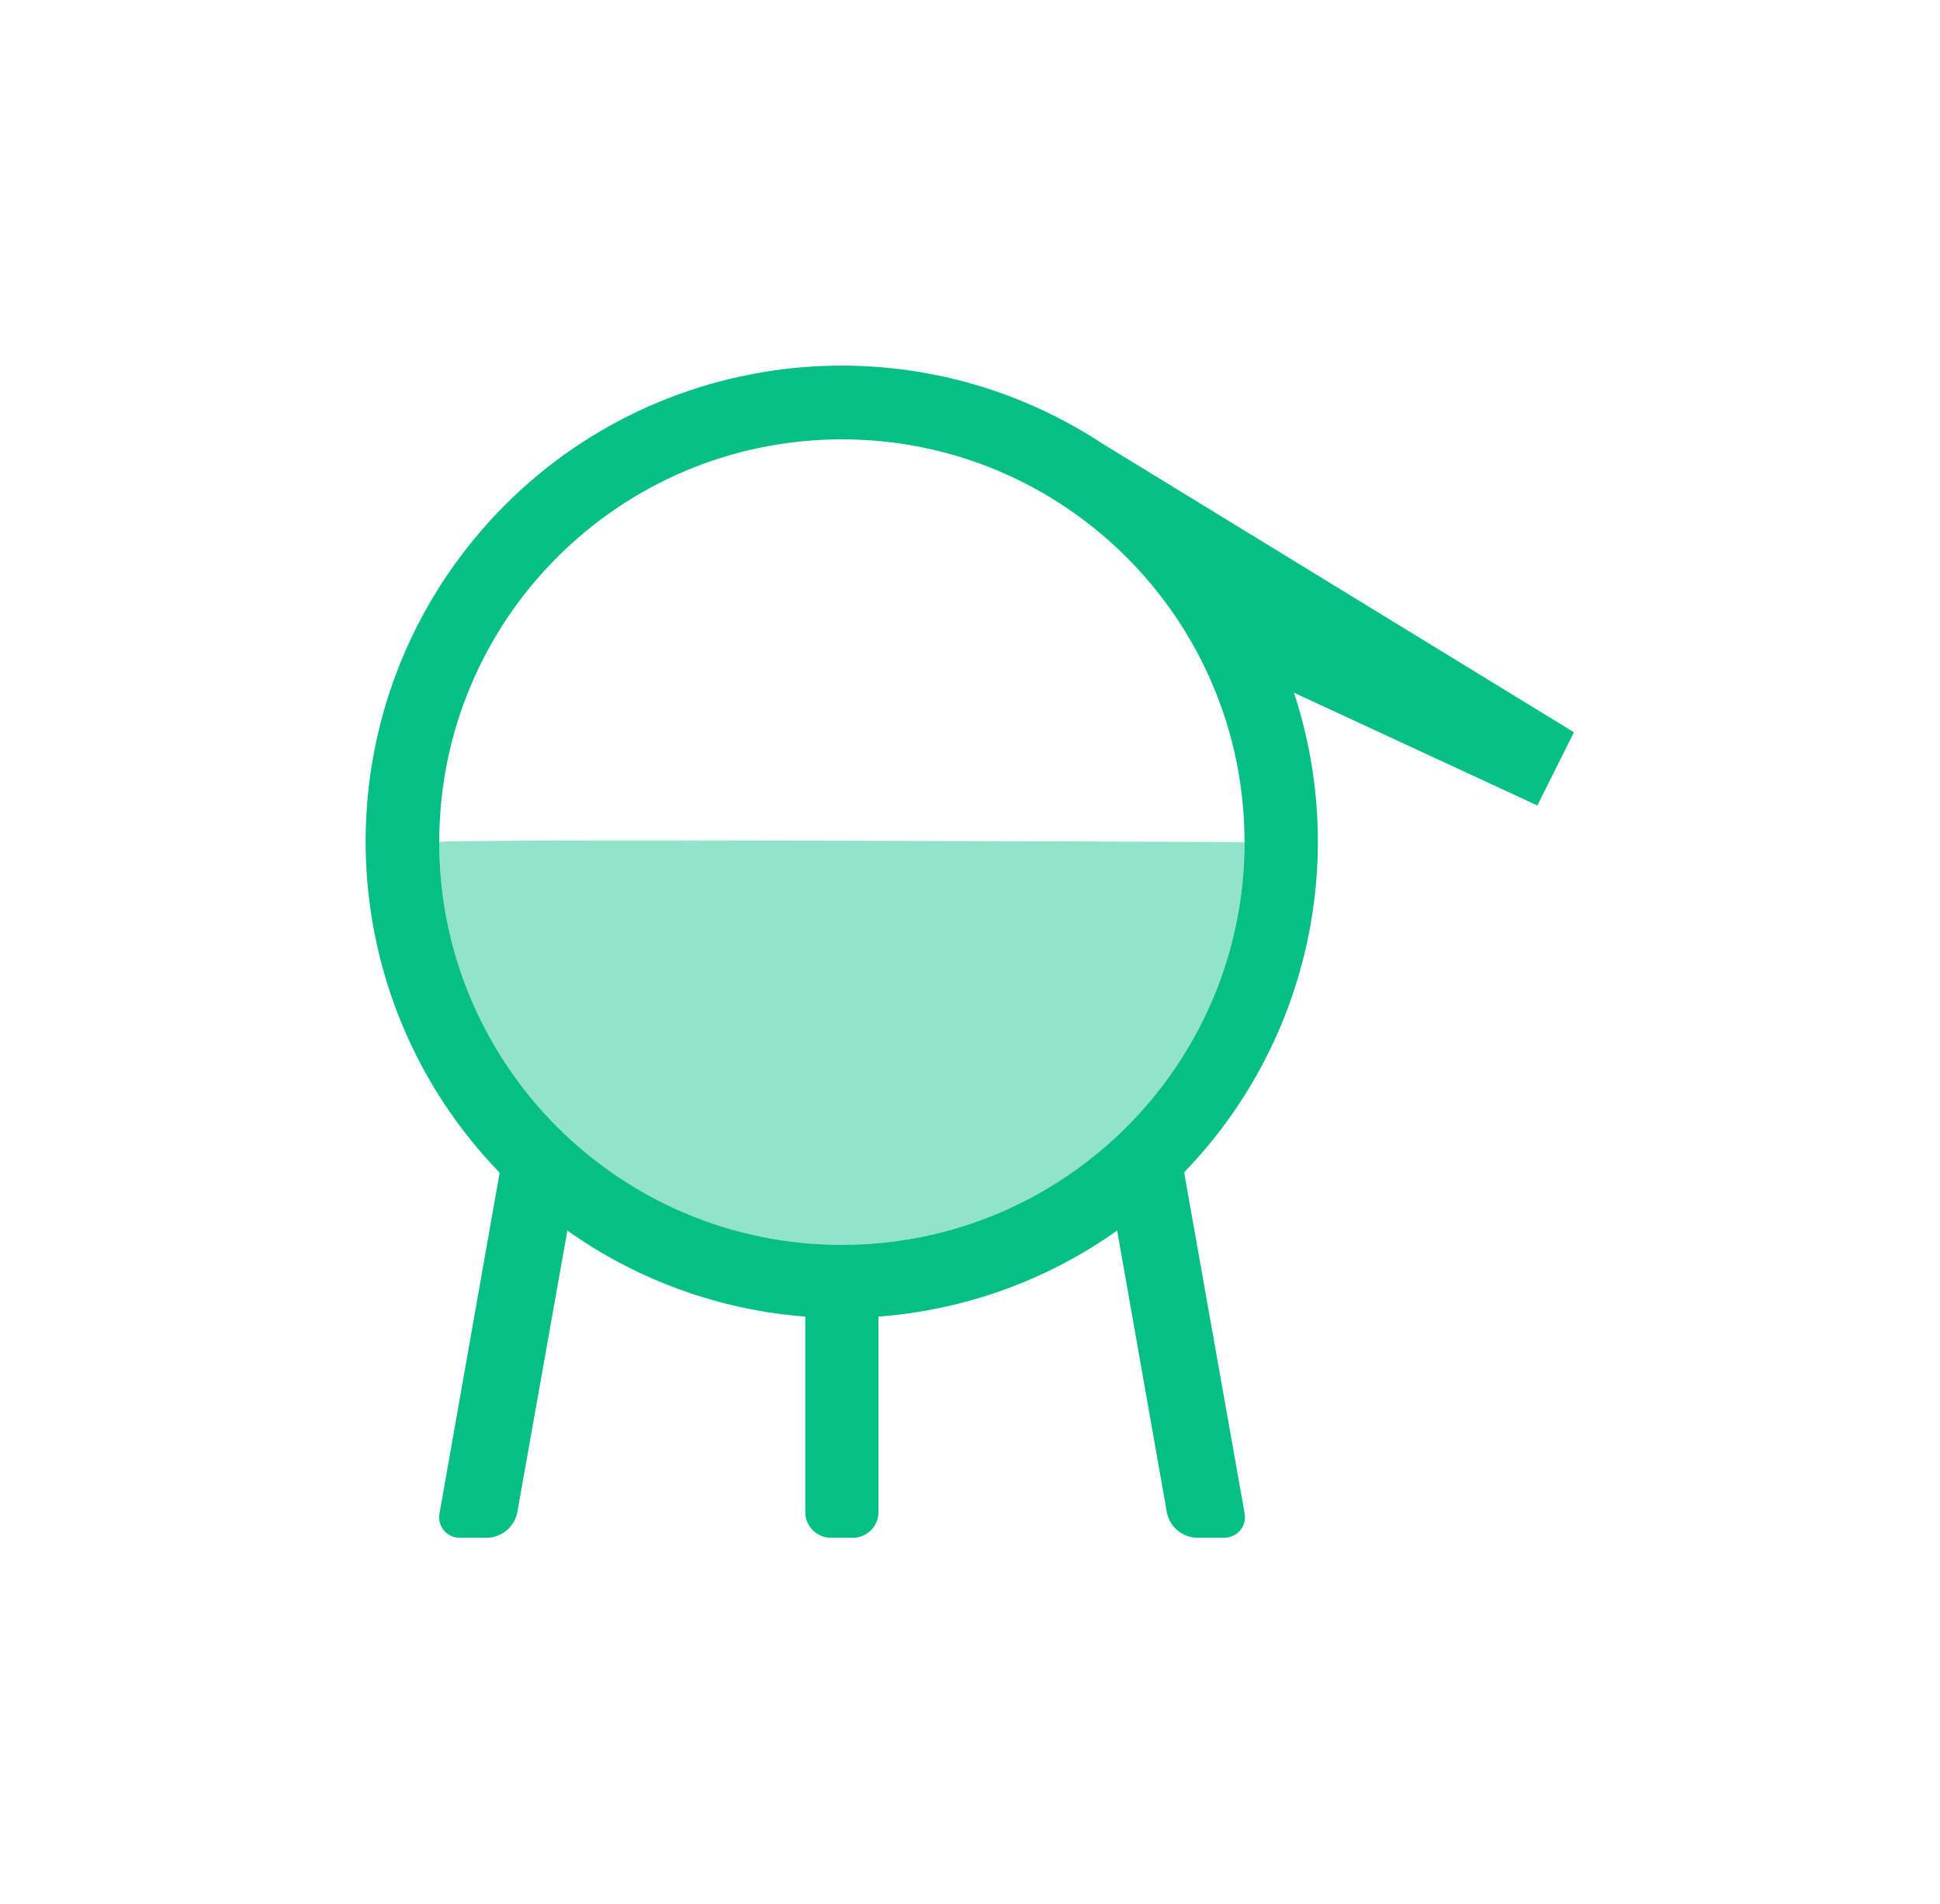
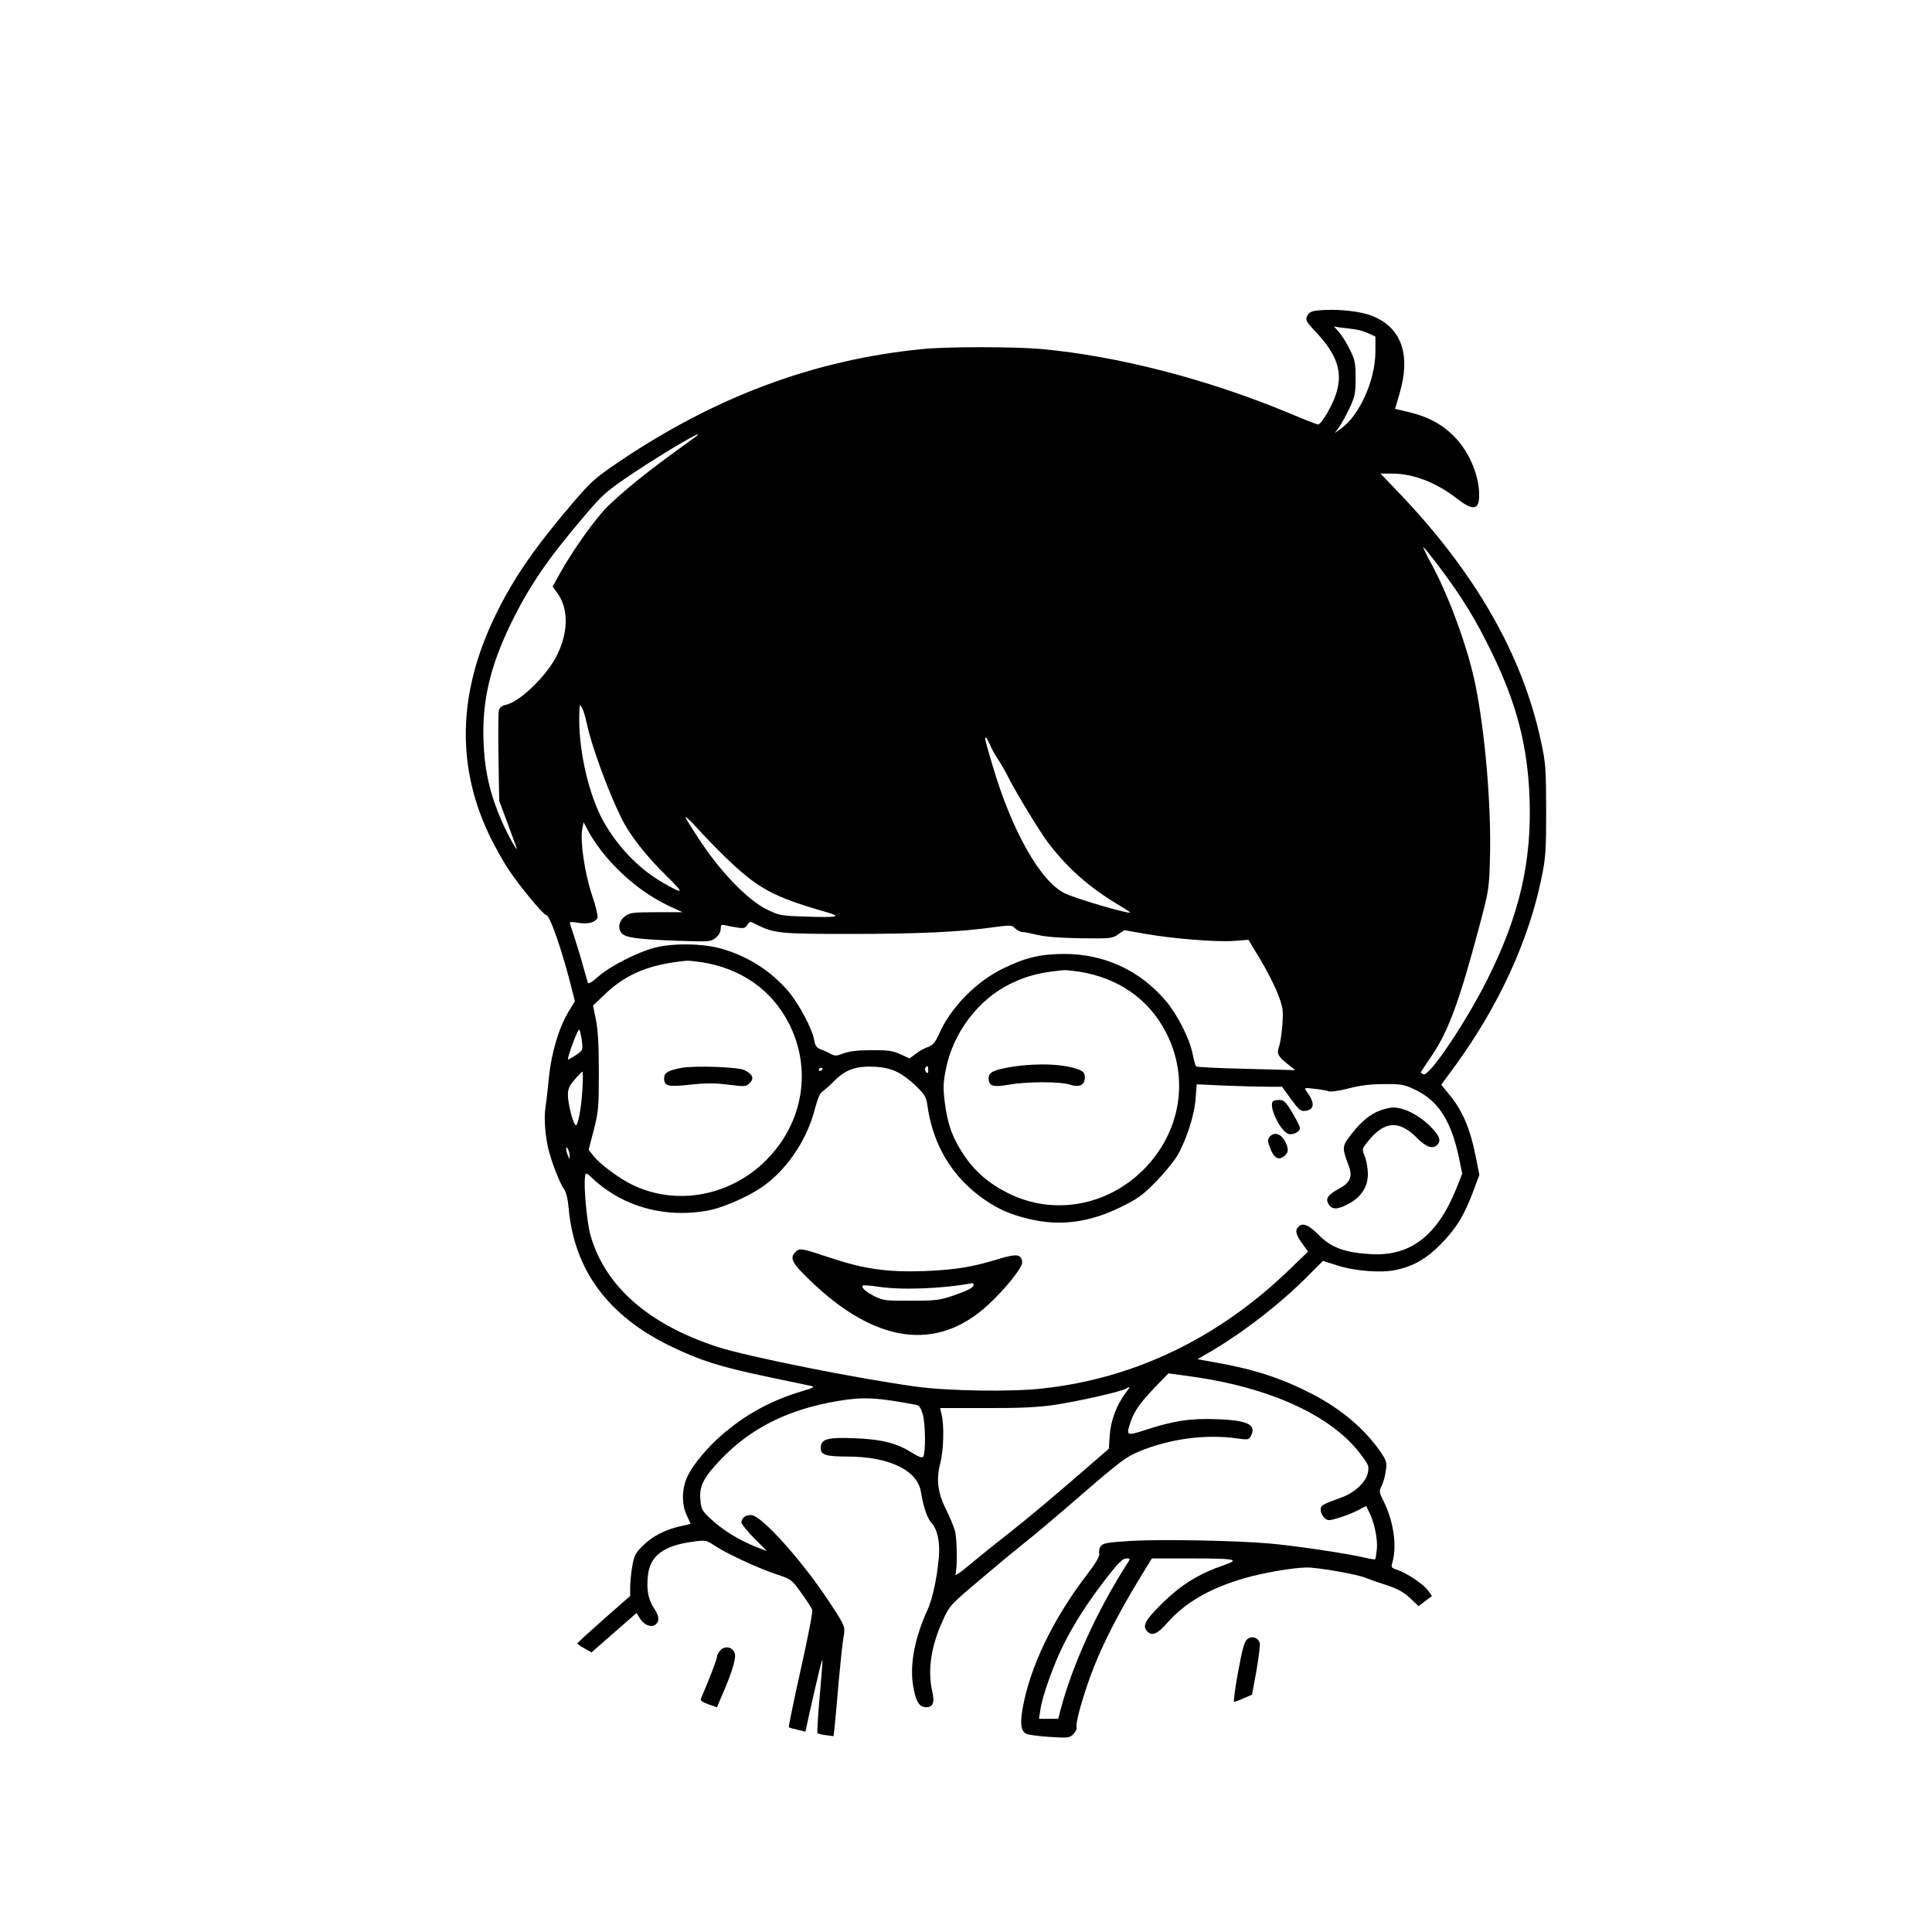
- <svg xmlns="http://www.w3.org/2000/svg" width="53" height="52" viewBox="-10 -10 53 52">
-   <g fill="#05BF85" fill-rule="evenodd">
-     <path d="M20.14 2.13L33 10l-1 2-6.65-3.08a12.99 12.99 0 0 1-3 13.1l1.65 9.3c.07.38-.2.68-.57.68h-.74a.86.86 0 0 1-.81-.68l-1.36-7.71A12.93 12.93 0 0 1 14 25.96v5.34a.7.7 0 0 1-.7.7h-.6a.7.7 0 0 1-.7-.7v-5.34a12.93 12.93 0 0 1-6.5-2.35l-1.37 7.71a.86.86 0 0 1-.81.68h-.73a.56.56 0 0 1-.58-.68l1.64-9.29a13 13 0 0 1 16.49-19.9zM13 24a11 11 0 1 0 0-22 11 11 0 0 0 0 22z" />
-     <path fill-opacity=".44" d="M13 24a11 11 0 0 0 11-11s-22-.1-22 0a11 11 0 0 0 11 11z" />
+ <svg xmlns="http://www.w3.org/2000/svg" version="1.0" width="1024pt" height="1024pt" viewBox="0 0 1024 1024" preserveAspectRatio="xMidYMid meet">
+   <g transform="translate(0,1024) scale(0.1,-0.1)" fill="#000000" stroke="none">
+     <path d="M6972 8593 c-23 -3 -36 -12 -44 -28 -10 -22 -5 -30 51 -90 109 -117 139 -209 103 -321 -19 -62 -79 -164 -96 -164 -5 0 -75 27 -155 61 -430 179 -906 302 -1311 339 -148 13 -498 13 -631 0 -575 -57 -1100 -253 -1615 -602 -118 -80 -143 -102 -236 -211 -203 -238 -314 -398 -409 -592 -206 -420 -213 -818 -23 -1197 26 -51 65 -120 87 -153 62 -94 188 -245 202 -245 19 0 82 -180 133 -381 l19 -76 -33 -54 c-51 -84 -91 -218 -104 -344 -6 -60 -14 -135 -19 -165 -9 -59 -1 -157 18 -230 19 -72 61 -177 80 -202 12 -15 20 -50 25 -101 29 -328 208 -571 540 -732 160 -77 258 -108 503 -160 120 -25 229 -48 243 -51 20 -5 11 -10 -50 -28 -154 -46 -283 -114 -406 -216 -85 -70 -171 -171 -200 -235 -31 -65 -32 -149 -4 -207 11 -23 20 -43 20 -44 0 -1 -24 -7 -52 -13 -79 -17 -152 -54 -201 -104 -39 -38 -46 -52 -56 -109 -6 -35 -11 -86 -11 -111 l0 -46 -140 -123 c-77 -68 -140 -125 -140 -129 0 -3 17 -15 38 -26 l37 -21 119 104 120 105 19 -31 c22 -34 60 -48 82 -30 22 18 19 45 -10 88 -30 45 -40 103 -30 177 12 99 84 153 233 173 72 10 74 10 118 -19 60 -41 232 -121 329 -153 79 -26 81 -28 132 -99 29 -40 55 -80 58 -89 4 -9 -24 -152 -61 -317 -37 -166 -65 -303 -63 -306 3 -2 23 -8 46 -13 l42 -10 20 92 c52 230 69 300 70 286 1 -8 -6 -97 -15 -198 -9 -101 -14 -185 -11 -188 3 -3 23 -8 45 -11 l40 -5 6 53 c3 30 13 135 21 234 9 99 20 204 25 233 11 62 13 58 -77 195 -142 216 -359 457 -412 457 -30 0 -51 -16 -51 -39 0 -9 30 -46 67 -84 l68 -68 -55 21 c-89 35 -176 88 -237 144 -53 49 -56 55 -61 107 -6 72 16 116 104 209 161 171 362 271 629 315 131 22 205 18 411 -21 16 -3 25 -17 35 -51 15 -54 16 -210 1 -225 -6 -6 -27 2 -58 22 -80 51 -163 72 -306 77 -143 6 -178 -4 -178 -52 0 -36 27 -45 142 -45 220 0 371 -73 389 -187 13 -80 34 -141 56 -165 32 -34 46 -102 39 -183 -11 -118 -33 -217 -61 -280 -67 -147 -93 -285 -76 -395 13 -82 30 -114 62 -118 42 -5 54 20 41 79 -27 115 -8 242 55 380 36 80 37 81 216 232 99 84 203 169 231 191 28 21 156 129 284 240 206 178 241 205 310 233 161 67 353 93 519 69 57 -8 62 -7 73 13 31 60 -16 83 -181 89 -141 5 -228 -8 -381 -58 -99 -32 -101 -30 -74 48 20 57 52 100 131 183 l68 70 116 -16 c422 -58 749 -208 903 -413 43 -57 45 -64 38 -99 -11 -49 -70 -104 -135 -128 -111 -41 -115 -43 -115 -68 0 -13 9 -32 19 -41 18 -17 23 -17 73 -2 29 8 75 26 101 39 l48 25 13 -27 c29 -54 48 -144 44 -197 -3 -30 -7 -56 -9 -58 -2 -3 -31 2 -64 10 -91 21 -366 62 -495 73 -180 16 -570 23 -734 14 -127 -8 -150 -12 -162 -28 -7 -10 -11 -28 -8 -39 3 -15 -16 -48 -71 -120 -175 -230 -297 -484 -335 -702 -14 -80 -9 -119 19 -133 10 -6 65 -13 123 -17 100 -6 106 -6 127 15 13 13 20 29 17 36 -8 21 40 187 90 315 54 137 139 301 237 462 l72 118 200 0 c248 0 270 -5 181 -36 -133 -46 -225 -103 -323 -199 -94 -92 -111 -123 -81 -153 25 -25 54 -12 106 48 95 107 225 182 407 235 102 29 251 55 328 57 61 1 278 -37 321 -57 17 -7 56 -21 86 -30 78 -25 110 -42 152 -83 l37 -35 35 27 36 27 -22 30 c-25 34 -114 93 -164 109 -31 10 -32 13 -23 43 24 85 4 218 -48 321 -24 47 -24 51 -10 81 9 18 19 53 22 79 6 41 4 52 -20 89 -85 128 -211 236 -373 320 -160 82 -302 129 -511 166 l-94 17 74 43 c176 104 375 259 517 404 l74 74 76 -24 c92 -30 234 -41 310 -24 92 19 162 59 237 135 82 83 125 153 172 278 l34 91 -21 105 c-27 136 -68 233 -131 311 l-50 62 75 102 c229 315 389 662 457 997 21 102 24 141 24 355 -1 223 -2 249 -28 368 -98 458 -351 898 -761 1324 l-89 93 59 0 c115 0 236 -47 348 -134 84 -65 116 -59 116 19 0 110 -57 240 -141 320 -65 62 -135 98 -237 122 l-68 16 24 81 c59 202 13 342 -134 407 -69 31 -206 45 -312 32z m199 -97 c26 -3 63 -13 83 -23 l36 -17 0 -79 c0 -151 -84 -339 -183 -409 l-32 -23 23 32 c12 17 37 62 55 100 28 61 32 78 32 158 0 82 -3 97 -32 155 -18 36 -44 77 -58 92 l-25 28 27 -5 c16 -2 49 -6 74 -9z m-3476 -565 c-6 -4 -62 -46 -125 -91 -146 -106 -268 -205 -348 -283 -64 -62 -188 -236 -256 -359 l-37 -67 24 -33 c65 -88 60 -225 -13 -353 -60 -105 -192 -228 -260 -241 -21 -5 -32 -14 -36 -30 -3 -13 -4 -126 -2 -251 l4 -228 41 -110 c22 -60 44 -119 48 -130 19 -52 -40 51 -76 133 -61 140 -90 264 -96 417 -9 214 33 398 142 624 99 204 196 346 399 584 94 110 112 125 256 222 165 109 374 233 335 196z m3939 -703 c118 -158 186 -269 271 -443 134 -274 192 -499 202 -776 12 -337 -54 -621 -223 -959 -116 -231 -308 -516 -339 -504 -8 4 -15 8 -15 9 0 2 27 44 61 93 88 132 145 287 255 702 44 166 47 183 51 340 8 271 -25 667 -78 925 -39 190 -138 462 -230 632 -28 51 -48 93 -45 93 3 0 44 -51 90 -112z m-4525 -818 c25 -120 112 -359 184 -505 44 -90 129 -199 236 -304 101 -99 99 -105 -15 -40 -128 74 -241 191 -318 330 -74 135 -126 358 -126 535 1 80 2 87 14 64 8 -14 19 -50 25 -80z m2138 -117 c8 -21 28 -56 43 -78 15 -22 42 -69 59 -104 40 -78 164 -282 205 -336 104 -137 222 -241 381 -335 60 -36 65 -41 35 -35 -78 16 -278 77 -326 100 -130 63 -282 333 -384 680 -44 151 -42 145 -34 145 3 0 12 -17 21 -37z m-1408 -591 c179 -173 254 -214 546 -298 79 -23 54 -28 -116 -22 -131 4 -140 6 -205 38 -96 47 -235 188 -342 347 -45 67 -85 130 -88 140 -3 10 25 -16 62 -57 37 -41 102 -108 143 -148z m-624 -6 c101 -117 217 -206 346 -265 l57 -26 -138 0 c-125 0 -141 -2 -167 -21 -32 -24 -40 -60 -20 -88 19 -25 77 -34 292 -42 176 -6 181 -6 208 15 17 14 27 32 27 48 0 21 3 24 23 19 12 -3 41 -9 64 -12 35 -6 43 -3 54 14 13 20 14 20 48 2 93 -47 125 -50 497 -50 357 0 579 10 757 35 94 13 100 12 118 -6 10 -10 28 -19 38 -19 11 0 46 -7 79 -15 40 -10 116 -16 228 -18 162 -2 170 -1 201 21 l32 22 108 -19 c145 -26 380 -45 474 -38 l76 6 62 -103 c34 -56 76 -138 93 -182 28 -73 30 -85 25 -164 -4 -47 -11 -100 -18 -117 -13 -38 -6 -51 46 -93 l40 -32 -260 7 c-143 3 -263 9 -266 13 -3 4 -12 36 -19 71 -16 78 -80 204 -140 275 -138 163 -327 250 -540 250 -128 -1 -204 -19 -325 -78 -144 -71 -277 -207 -339 -349 -20 -43 -32 -57 -57 -66 -18 -6 -47 -22 -65 -36 l-33 -25 -48 22 c-40 19 -65 22 -153 22 -73 0 -118 -6 -149 -17 -38 -15 -46 -15 -70 -2 -14 8 -38 19 -53 24 -20 8 -28 19 -33 50 -9 56 -81 191 -135 255 -94 110 -214 187 -357 228 -98 28 -256 30 -353 5 -91 -24 -235 -97 -298 -152 -35 -31 -53 -42 -56 -33 -3 7 -14 47 -26 89 -11 42 -32 109 -45 150 -14 40 -25 76 -25 79 0 4 20 4 45 -1 50 -9 92 2 102 27 3 9 -10 64 -30 122 -38 115 -63 283 -51 348 l7 36 30 -56 c17 -32 58 -90 92 -130z m505 -556 c207 -33 368 -145 459 -320 127 -244 80 -531 -119 -730 -189 -189 -471 -242 -704 -132 -73 35 -177 112 -211 156 l-25 32 27 105 c25 97 27 118 27 309 0 145 -5 226 -16 278 l-15 72 68 65 c112 105 236 155 429 173 8 1 44 -3 80 -8z m2000 -50 c207 -33 368 -145 459 -320 127 -244 80 -531 -119 -730 -193 -193 -478 -243 -715 -125 -101 50 -177 115 -234 200 -63 94 -88 163 -103 279 -10 80 -9 106 5 177 38 196 173 374 347 457 85 41 157 59 280 70 8 1 44 -3 80 -8z m-2636 -366 c6 -51 6 -51 -34 -78 -22 -14 -40 -24 -40 -21 0 22 54 164 60 158 4 -4 10 -31 14 -59z m1671 -166 c28 -13 73 -47 102 -76 44 -43 53 -58 58 -99 30 -215 134 -386 307 -504 74 -50 133 -76 233 -100 163 -39 318 -19 485 63 90 44 116 63 185 133 44 45 95 107 114 138 48 82 92 216 98 305 l6 75 150 -7 c83 -3 184 -6 226 -6 l76 0 48 -66 c40 -55 51 -65 74 -62 51 6 54 42 8 103 -14 20 -14 21 43 14 31 -3 65 -9 74 -13 9 -4 56 2 105 15 61 16 118 23 188 23 89 1 106 -2 160 -27 129 -60 197 -166 240 -373 l15 -75 -30 -76 c-102 -254 -246 -364 -459 -350 -134 8 -208 36 -272 102 -54 54 -84 66 -107 43 -19 -19 -14 -42 20 -89 l31 -43 -105 -101 c-374 -359 -816 -571 -1300 -624 -166 -19 -495 -14 -668 9 -305 41 -902 160 -1060 212 -360 118 -589 317 -668 583 -26 86 -44 335 -25 335 5 0 20 -12 34 -26 13 -14 50 -44 81 -65 152 -104 347 -141 536 -104 92 19 237 86 309 144 120 95 214 242 253 397 13 49 27 82 38 88 9 5 38 31 64 57 59 60 116 80 213 75 48 -2 86 -11 120 -28z m165 10 c0 -16 -3 -19 -11 -11 -6 6 -8 16 -5 22 11 17 16 13 16 -11z m-560 8 c0 -3 -4 -8 -10 -11 -5 -3 -10 -1 -10 4 0 6 5 11 10 11 6 0 10 -2 10 -4z m-1273 -108 c-6 -105 -25 -204 -37 -191 -15 15 -40 116 -40 158 0 33 7 50 36 83 19 23 38 42 41 42 3 0 3 -42 0 -92z m-68 -353 l0 -20 -9 20 c-5 11 -9 27 -9 35 -1 13 0 13 9 0 5 -8 9 -24 9 -35z m2947 -1258 c-47 -62 -79 -146 -84 -224 l-5 -72 -206 -178 c-113 -98 -258 -218 -321 -267 -63 -49 -155 -123 -204 -164 -55 -47 -86 -68 -82 -55 11 34 9 186 -3 231 -7 24 -28 75 -48 114 -43 87 -52 157 -29 244 17 66 21 196 7 255 l-8 36 241 0 c176 -1 273 4 361 16 125 19 355 70 383 87 25 14 25 13 -2 -23z m12 -899 c-161 -249 -296 -546 -358 -785 l-11 -43 -51 0 -51 0 7 46 c9 71 70 241 122 345 58 117 134 234 233 361 58 74 82 98 100 98 22 0 22 -1 9 -22z" />
+     <path d="M3612 4580 c-70 -13 -92 -26 -92 -54 0 -43 18 -48 138 -35 84 9 130 9 202 0 89 -11 94 -11 114 9 25 24 15 47 -28 68 -34 17 -261 25 -334 12z" />
+     <path d="M5365 4586 c-97 -16 -125 -29 -125 -60 0 -43 22 -50 108 -35 95 17 274 17 324 0 48 -16 78 -2 78 38 0 22 -7 31 -27 40 -80 32 -217 38 -358 17z" />
+     <path d="M6747 4403 c-24 -24 34 -151 79 -172 23 -10 64 9 64 31 0 7 -18 42 -40 80 -35 58 -45 68 -69 68 -15 0 -31 -3 -34 -7z" />
+     <path d="M7295 4346 c-50 -24 -96 -67 -149 -139 -31 -42 -31 -59 0 -139 25 -64 13 -95 -50 -129 -57 -31 -71 -51 -56 -78 17 -32 45 -34 99 -6 73 36 111 92 111 161 0 30 -7 72 -16 94 -16 40 -16 40 16 80 87 109 164 115 260 19 50 -50 84 -61 108 -37 22 22 12 49 -38 99 -58 58 -138 99 -195 99 -22 0 -62 -11 -90 -24z" />
+     <path d="M6730 4215 c-12 -14 -12 -23 1 -57 17 -49 41 -68 66 -52 32 20 36 38 17 79 -21 45 -60 59 -84 30z" />
+     <path d="M4216 3604 c-32 -32 -19 -58 77 -150 346 -335 671 -380 942 -132 94 86 187 203 183 230 -6 41 -30 44 -125 15 -141 -43 -227 -57 -393 -64 -197 -7 -323 11 -507 73 -148 49 -155 50 -177 28z m944 -173 c0 -16 -25 -29 -105 -57 -73 -25 -93 -28 -225 -28 -132 -1 -149 1 -192 22 -48 24 -75 48 -65 58 3 3 37 1 76 -5 126 -20 344 -12 504 18 4 0 7 -3 7 -8z" />
+     <path d="M6611 1552 c-16 -13 -26 -50 -49 -174 -16 -87 -25 -158 -21 -158 4 0 27 8 51 19 l44 19 24 130 c12 72 20 137 17 145 -11 29 -43 38 -66 19z" />
+     <path d="M3817 1492 c-9 -10 -17 -25 -17 -34 0 -12 -37 -109 -86 -224 -3 -7 14 -18 40 -27 l46 -16 19 45 c59 134 85 215 75 242 -12 34 -52 41 -77 14z" />
  </g>
</svg>
